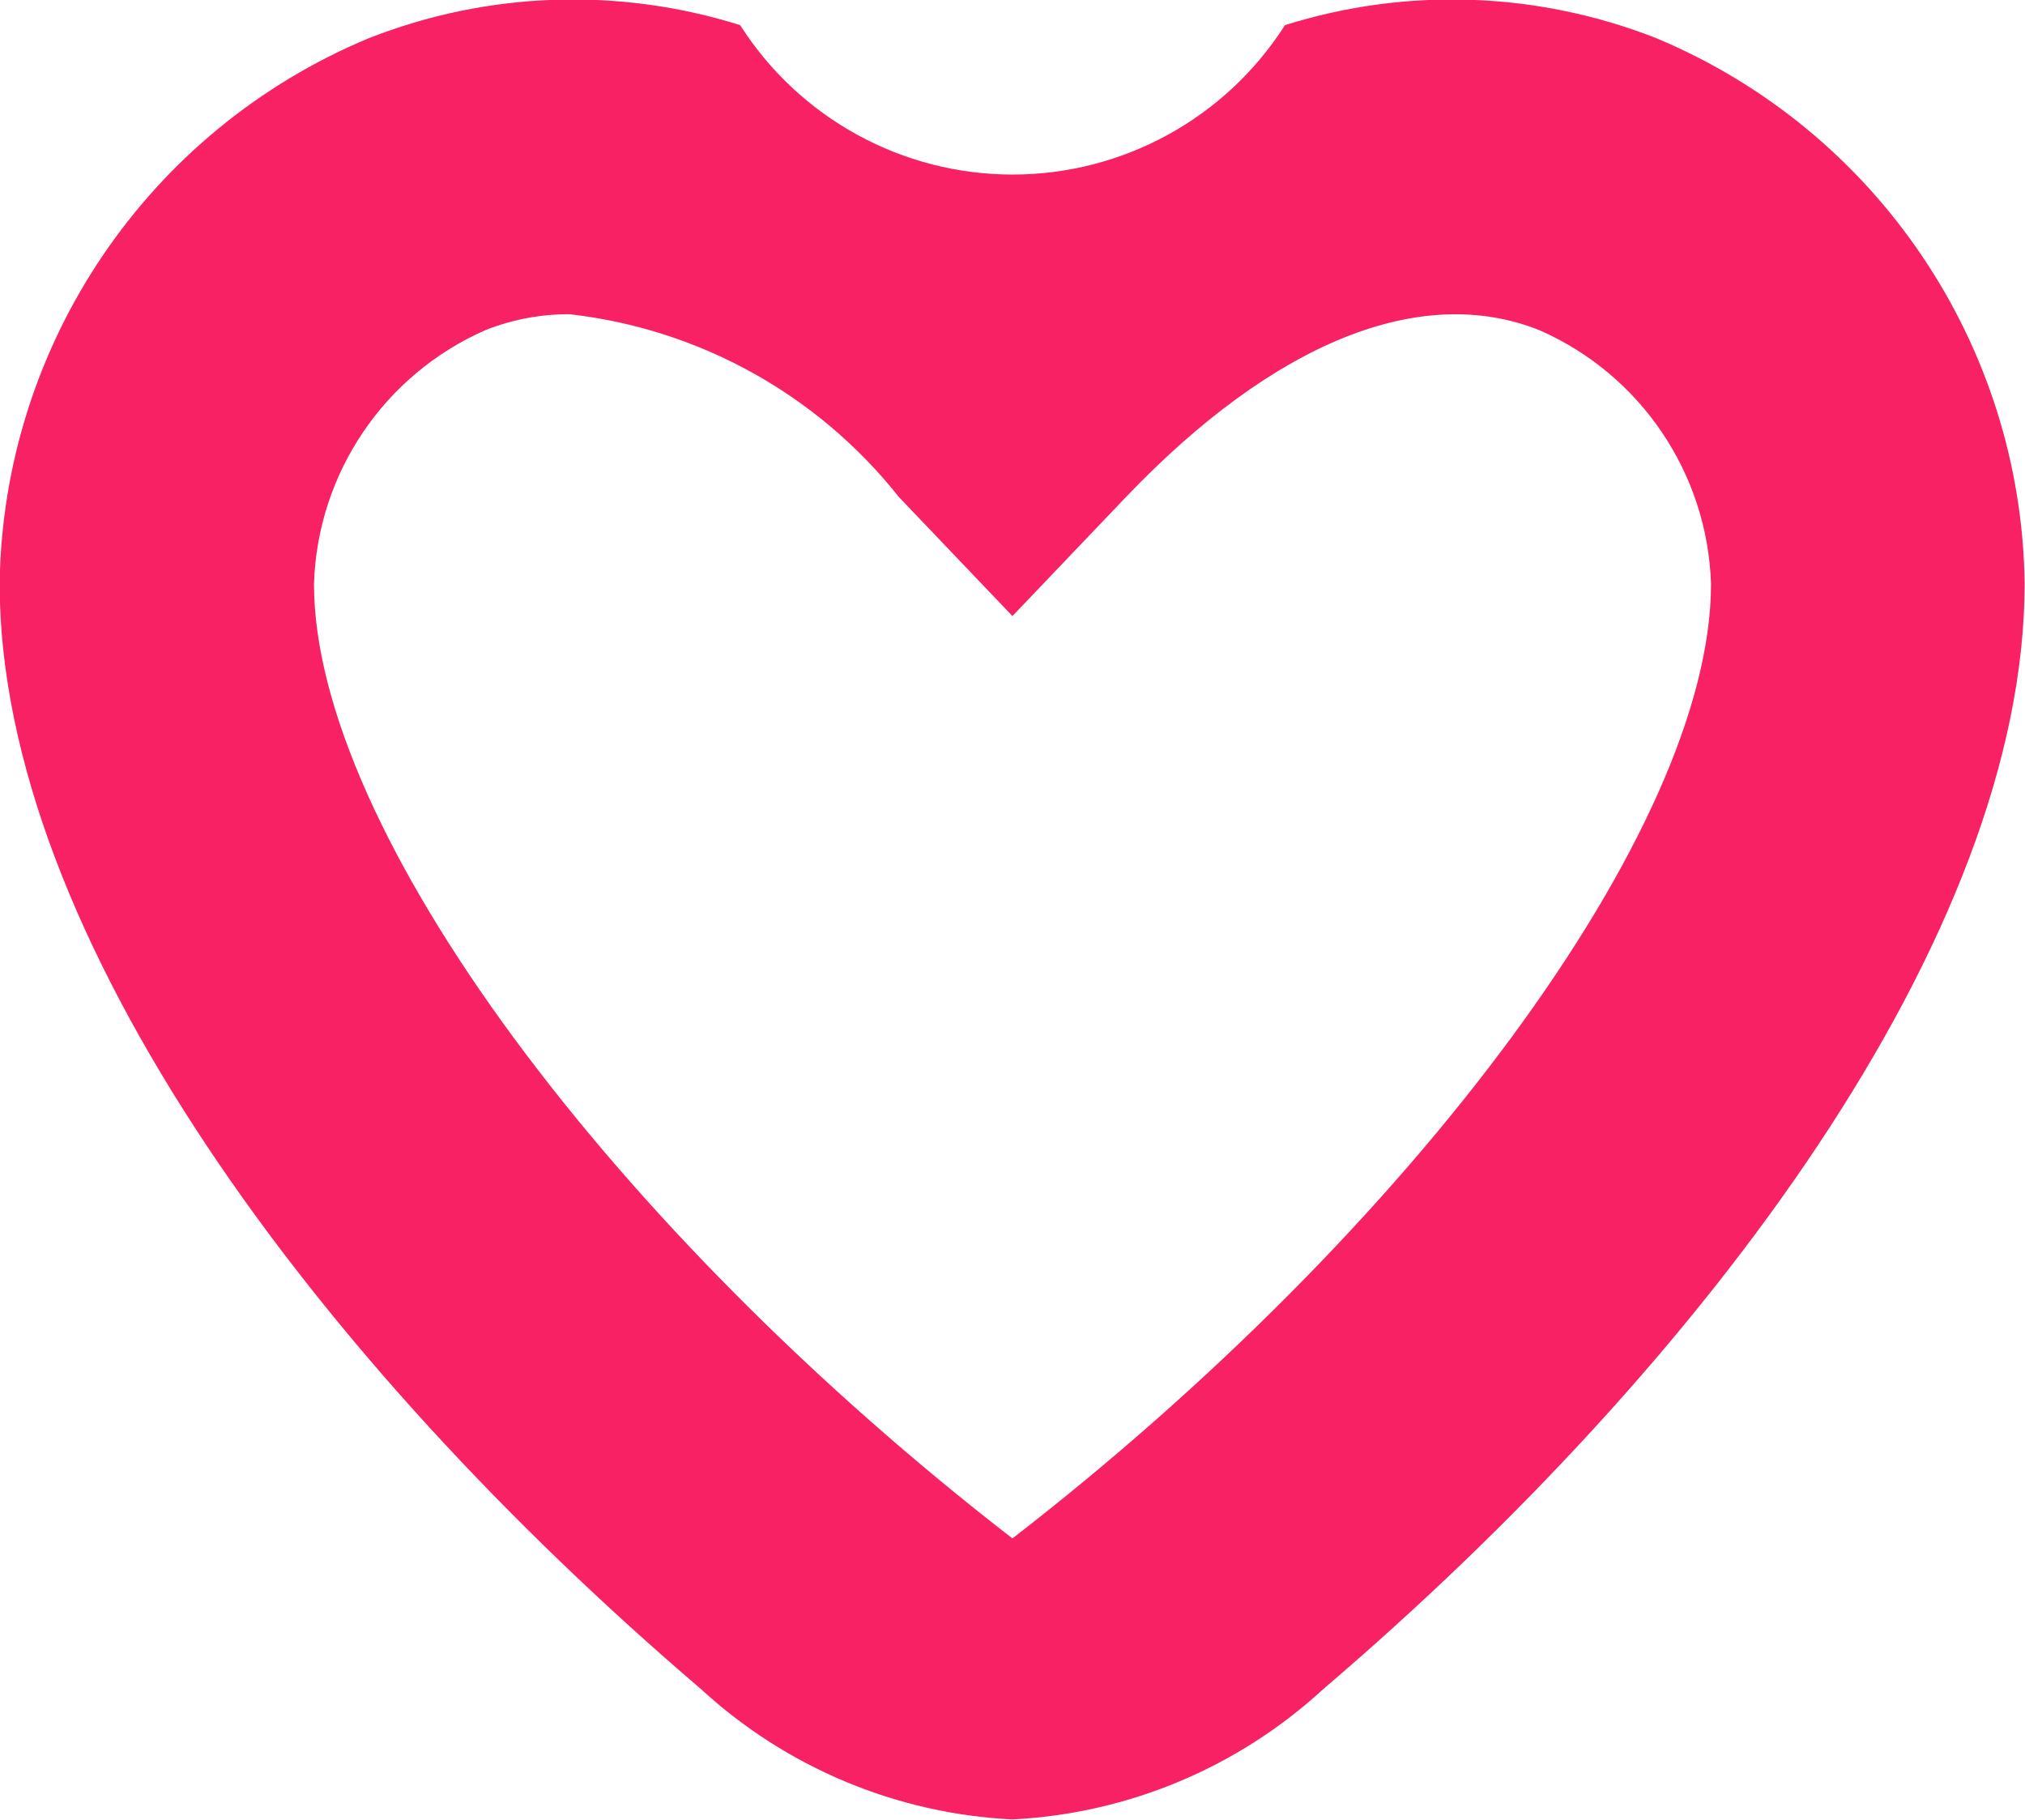
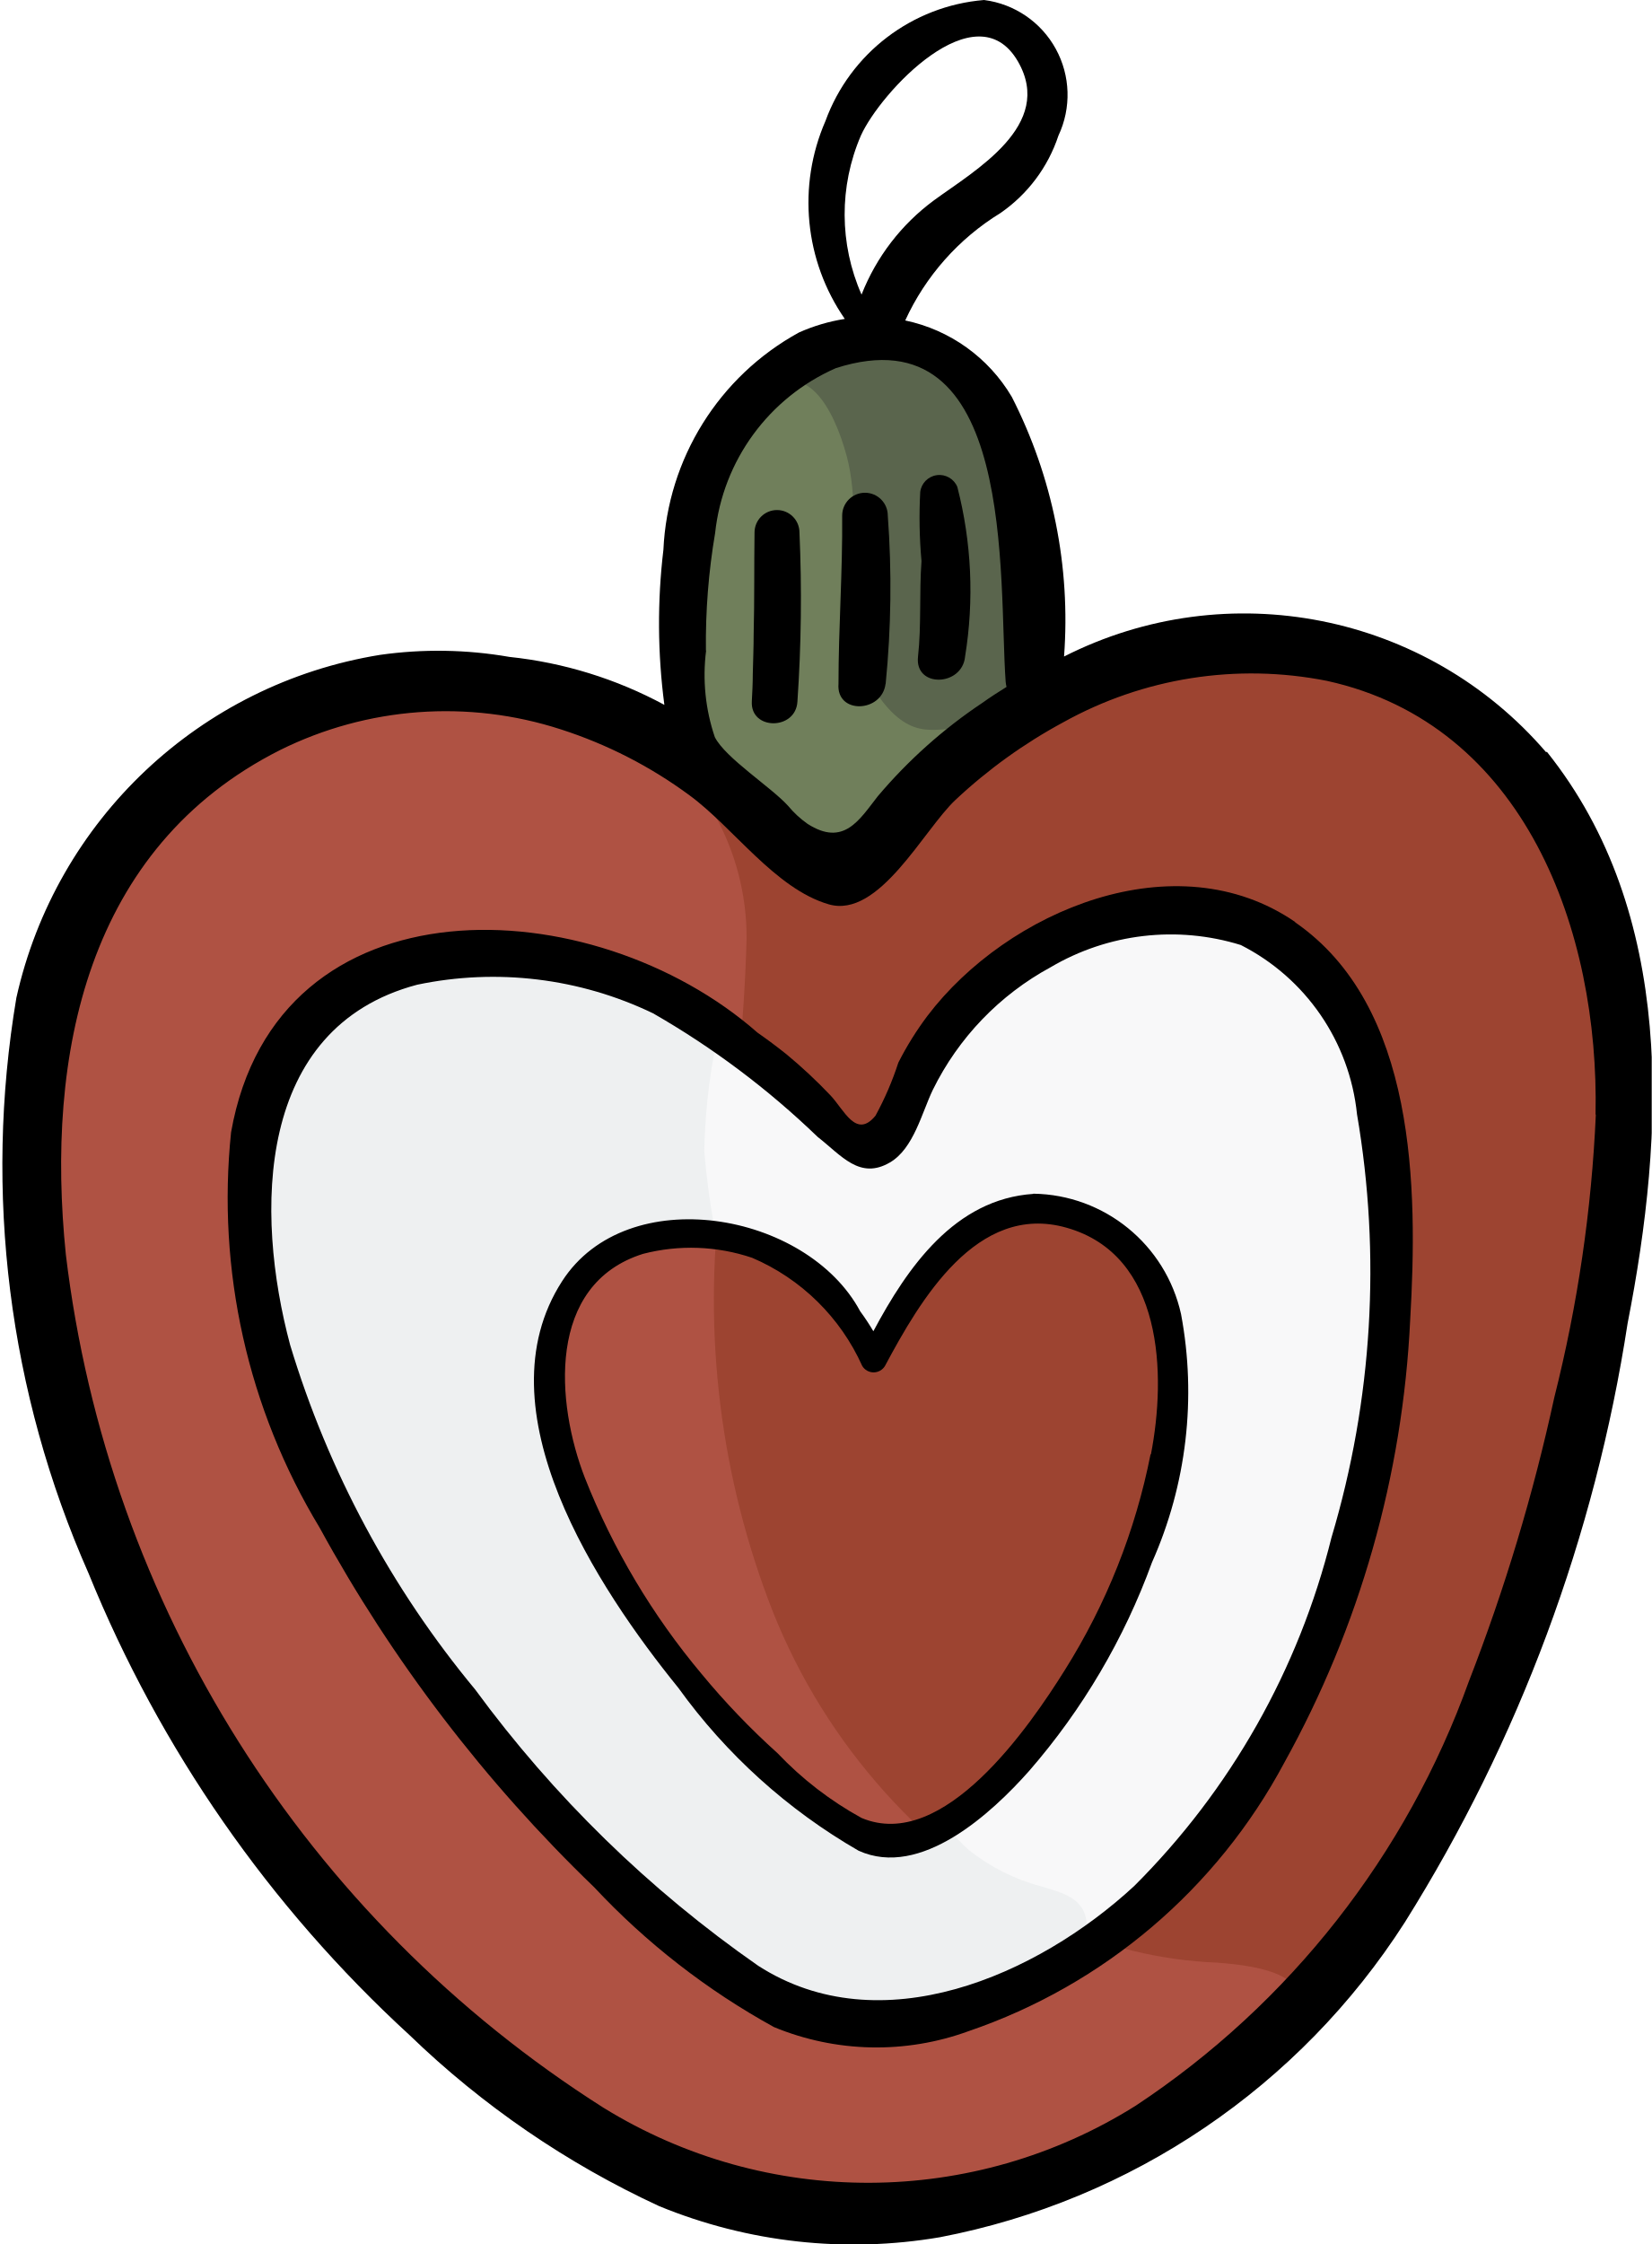
- <svg xmlns="http://www.w3.org/2000/svg" width="17.007" height="15.283" viewBox="0 0 17.007 15.283">
-   <g transform="translate(0 0)">
-     <path d="M1468.483,281.1a4.685,4.685,0,0,0-3.119-.11,2.713,2.713,0,0,1-4.576,0,4.685,4.685,0,0,0-3.119.11,5.037,5.037,0,0,0-3.1,4.578c0,2.956,2.668,6.535,5.89,9.287a4.164,4.164,0,0,0,2.614,1.095h0a4.164,4.164,0,0,0,2.613-1.095c3.222-2.751,5.89-6.33,5.89-9.287A5.037,5.037,0,0,0,1468.483,281.1Zm-5.408,12.6c-3.35-2.591-5.866-5.952-5.866-8.018a2.411,2.411,0,0,1,1.439-2.13,1.893,1.893,0,0,1,.707-.134,4.119,4.119,0,0,1,2.766,1.535l.954,1,.954-1c1.242-1.3,2.476-1.8,3.474-1.4a2.411,2.411,0,0,1,1.439,2.13C1468.943,287.746,1466.426,291.107,1463.075,293.7Z" transform="translate(-1454.572 -280.779)" fill="#f72163" />
+ <svg xmlns="http://www.w3.org/2000/svg" width="17.055" height="23.164" viewBox="0 0 17.055 23.164">
+   <defs>
+     <style>.a{fill:none;}.b{clip-path:url(#a);}.c{fill:#9d4431;}.d{fill:#af5243;}.e{fill:#f8f8f9;}.f{fill:#5a654d;}.g{fill:#eef0f1;}.h{fill:#707f5b;}</style>
+     <clipPath id="a">
+       <rect class="a" width="17.055" height="23.164" />
+     </clipPath>
+   </defs>
+   <g class="b">
+     <path class="c" d="M12.434,144.186a3.586,3.586,0,0,0-2.192.064,5.26,5.26,0,0,0-1.568.679,4.574,4.574,0,0,0-1.8,3.423,10.992,10.992,0,0,0,.563,3.933A14.02,14.02,0,0,0,8.7,155.467,4.52,4.52,0,0,0,9.8,156.859c.437.323.692.833,1.154,1.1.54.314,1.081.629,1.625.937a7.047,7.047,0,0,0,1.452.675,7.085,7.085,0,0,0,1.556.221,5.839,5.839,0,0,0,1.758-.071,4.208,4.208,0,0,0,1.929-1.182c.281-.281.513-.607.792-.888.174-.175.394-.3.562-.475a7.723,7.723,0,0,0,1.16-2.18,18.776,18.776,0,0,0,.833-2.334,6.754,6.754,0,0,0,.309-1.792,12.641,12.641,0,0,1,.218-1.55,6.209,6.209,0,0,0-.338-3.3,4.471,4.471,0,0,0-2.444-2.329,4.11,4.11,0,0,0-3.294.557,6.384,6.384,0,0,0-1.237,1.006c-.305.319-.569.739-1.061.544-.886-.352-1.43-1.277-2.336-1.613" transform="translate(-6.545 -137.041)" />
+     <path class="d" d="M17.258,165.633a6.253,6.253,0,0,1-2.889-3.217,8.809,8.809,0,0,1-.536-4.338,17.727,17.727,0,0,0,.266-2.606,2.6,2.6,0,0,0-.341-1.3,2.793,2.793,0,0,0-.82-.784,3.511,3.511,0,0,0-1.959-.7,4.628,4.628,0,0,0-2.942,1.638,4.448,4.448,0,0,0-.891,1.065,3.733,3.733,0,0,0-.356,1.248,10.2,10.2,0,0,0,.6,5.105,13.919,13.919,0,0,0,2.381,3.829,8.056,8.056,0,0,0,1.266,1.41,9.057,9.057,0,0,0,2.058,1.187,4.932,4.932,0,0,0,3.7.062,10.637,10.637,0,0,0,1.555-.73c.328-.187,1.295-.623,1.428-.988.143-.392-.549-.45-.813-.472a4.411,4.411,0,0,1-1.7-.412" transform="translate(-6.39 -145.782)" />
+     <path class="e" d="M67.959,210.409a1.929,1.929,0,0,0-1.678-.544,3.088,3.088,0,0,0-2.5,1.9.747.747,0,0,1-.465.415,2.626,2.626,0,0,0-.189-.222,5.859,5.859,0,0,0-2.1-1.276,45.484,45.484,0,0,0-1.318-.372,2.906,2.906,0,0,0-1.274.248,2.3,2.3,0,0,0-1.412,1.886,4.024,4.024,0,0,0,.3,2.369,10.976,10.976,0,0,0,.916,2.072,6.73,6.73,0,0,0,.583.732,6.006,6.006,0,0,1,.653.668,7.573,7.573,0,0,0,1.007,1.281,6.94,6.94,0,0,0,1.445,1.109,2.792,2.792,0,0,0,1.51.462,5.048,5.048,0,0,0,4.125-3,9.109,9.109,0,0,0,.668-1.942,18.4,18.4,0,0,0,.468-3.606,3.164,3.164,0,0,0-.734-2.179m-1.523,4.876a8.832,8.832,0,0,1-.8,2.057,4.577,4.577,0,0,1-1.263,1.636,1.218,1.218,0,0,1-1.426.262c-.212-.146-.311-.366-.5-.536-.243-.221-.511-.408-.742-.644a4.926,4.926,0,0,1-.7-1.061,9.117,9.117,0,0,1-.842-1.553,1.737,1.737,0,0,1,.907-2.4,1.782,1.782,0,0,1,1.127.148,2.068,2.068,0,0,1,.533.264l.015.025c.136.212.3.4.437.615.116.172.161.2.314.033.2-.217.329-.526.506-.762a1.311,1.311,0,0,1,1.164-.549,1.649,1.649,0,0,1,.6.185,1.551,1.551,0,0,1,.68.936,2.7,2.7,0,0,1-.02,1.34" transform="translate(-54.373 -200.365)" />
+     <path class="f" d="M155.959,80.894a9.945,9.945,0,0,1,.1-1.91,3.225,3.225,0,0,1,.925-2.01,1.474,1.474,0,0,1,1.367-.229,2.145,2.145,0,0,1,.832.913,4.784,4.784,0,0,1,.4,1.97,3.493,3.493,0,0,1-.074.8c-.042.164-.046.161-.192.245a5.286,5.286,0,0,0-.84.587c-.268.233-.538.749-.91.847-.249.066-.525-.126-.73-.249a2.963,2.963,0,0,1-.885-.966" transform="translate(-148.901 -73.186)" />
+     <path class="g" d="M63.444,219.58a6.3,6.3,0,0,0-.182,1.378,7.666,7.666,0,0,0,.11.818,1.672,1.672,0,0,0-1.643,1.184,3.222,3.222,0,0,0,.687,2.569,7.246,7.246,0,0,0,1.627,1.979,2.955,2.955,0,0,0,.739.481,1.077,1.077,0,0,0,.486.058c.14-.013.32-.114.459-.083.1.022.184.145.268.214a2.045,2.045,0,0,0,.743.374c.217.065.464.118.473.4.017.493-1.061.786-1.427.894a1.474,1.474,0,0,1-.953.095,7.46,7.46,0,0,1-1.015-.341,7.371,7.371,0,0,1-1.782-1.364,8.347,8.347,0,0,1-1.57-2.105c-.718-1.31-1.635-2.425-1.786-3.961a3.016,3.016,0,0,1,.489-2.367,2.953,2.953,0,0,1,1.307-.68,2.717,2.717,0,0,1,1.592-.026c.221.075.423.171.65.231s.606.11.728.253" transform="translate(-55.99 -209.08)" />
+     <path class="h" d="M157.7,90.533c-.331-.1-.567.132-.9-.2-.655-.666-.241-1.816-.462-2.638-.127-.472-.428-1.079-.9-.6a2.861,2.861,0,0,0-.635,1.526c-.162.831-.463,1.867.17,2.554.236.256.756.7,1.11.7.684-.006,1.042-.855,1.616-1.343" transform="translate(-147.595 -82.986)" />
+     <path d="M15.964,7.764a4.111,4.111,0,0,0-4.977-.987,5.062,5.062,0,0,0-.54-2.681,1.679,1.679,0,0,0-1.1-.788A2.544,2.544,0,0,1,10.329,2.2a1.568,1.568,0,0,0,.6-.8A.987.987,0,0,0,10.161,0,1.911,1.911,0,0,0,8.523,1.25a2.108,2.108,0,0,0,.2,2.042,1.873,1.873,0,0,0-.473.14,2.7,2.7,0,0,0-1.4,2.244,6.414,6.414,0,0,0,.01,1.6,4.311,4.311,0,0,0-1.6-.495h0A4.282,4.282,0,0,0,3.924,6.76,4.6,4.6,0,0,0,.169,10.3a10.412,10.412,0,0,0,.745,5.94,13.226,13.226,0,0,0,3.314,4.767,9.366,9.366,0,0,0,2.578,1.766,5.289,5.289,0,0,0,2.9.321,7.342,7.342,0,0,0,4.8-3.251,16.294,16.294,0,0,0,2.3-6.182c.387-1.974.5-4.232-.833-5.9M8.889,1.4c.2-.445,1.189-1.51,1.621-.767.383.66-.444,1.126-.865,1.434a2.216,2.216,0,0,0-.749.974A2.053,2.053,0,0,1,8.889,1.4m-1.6,5.314a6.751,6.751,0,0,1,.095-1.211A2.105,2.105,0,0,1,8.631,3.8c1.873-.6,1.677,2.186,1.753,3.236a.37.37,0,0,0,.009.055c-.084.052-.168.106-.249.164a5.172,5.172,0,0,0-1.08.964c-.191.244-.352.525-.726.285a1.028,1.028,0,0,1-.2-.185c-.174-.193-.648-.494-.757-.71a1.994,1.994,0,0,1-.09-.893m9.187,4.788a14.575,14.575,0,0,1-.429,2.922,19.508,19.508,0,0,1-.882,2.93,8.83,8.83,0,0,1-3.438,4.379,5.2,5.2,0,0,1-5.5.021A12.138,12.138,0,0,1,.68,12.951c-.211-2.057.213-4.2,2.211-5.208a3.851,3.851,0,0,1,2.9-.214A4.619,4.619,0,0,1,7.12,8.21c.451.33.884.964,1.437,1.125.52.151.981-.771,1.309-1.078a5.318,5.318,0,0,1,1.111-.8A4,4,0,0,1,13.7,7.028c2.051.449,2.815,2.59,2.775,4.478" transform="translate(0 0)" />
+     <path d="M172.049,118.527a15.545,15.545,0,0,0,.021-1.744.232.232,0,0,0-.464,0c-.005.35,0,.7-.009,1.049,0,.137-.006.275-.009.412,0,.094-.005.189-.01.283-.016.3.455.3.471,0" transform="translate(-163.815 -111.286)" />
+     <path d="M191.842,114.582a10.065,10.065,0,0,0,.022-1.737.235.235,0,0,0-.471,0c.005.58-.038,1.158-.038,1.737-.025.317.448.3.486,0" transform="translate(-182.697 -107.523)" />
+     <path d="M209.96,109.926a4.267,4.267,0,0,0-.08-1.752.2.2,0,0,0-.383.052,4.979,4.979,0,0,0,.013.714c-.024.328,0,.663-.036.987s.455.308.486,0" transform="translate(-199.995 -103.148)" />
+     <path d="M62.43,202.558c-1.235-.85-2.975-.119-3.8.968a3.266,3.266,0,0,0-.3.482,3.2,3.2,0,0,1-.236.548c-.2.244-.324-.062-.466-.211a5.147,5.147,0,0,0-.453-.423c-.1-.08-.2-.154-.3-.224-1.7-1.493-4.965-1.629-5.435,1.029a6.569,6.569,0,0,0,.914,4.081,15.408,15.408,0,0,0,2.835,3.712,7.472,7.472,0,0,0,1.857,1.444,2.772,2.772,0,0,0,2.009.042,5.83,5.83,0,0,0,3.26-2.771,10.44,10.44,0,0,0,1.3-4.569c.079-1.359.066-3.243-1.19-4.108m.378,6.35a7.7,7.7,0,0,1-2.038,3.6c-1,.925-2.62,1.635-3.882.823a12.434,12.434,0,0,1-2.922-2.851,10.18,10.18,0,0,1-1.911-3.557c-.366-1.366-.36-3.276,1.311-3.719a3.812,3.812,0,0,1,2.436.295,8.642,8.642,0,0,1,1.7,1.276c.244.19.434.447.747.263.244-.143.328-.512.442-.749a2.892,2.892,0,0,1,1.217-1.266,2.443,2.443,0,0,1,1.963-.229,2.212,2.212,0,0,1,1.2,1.747,9.6,9.6,0,0,1-.262,4.364" transform="translate(-49.054 -193.039)" />
+     <path d="M127.021,272.34c-.812.054-1.3.756-1.653,1.418q-.063-.107-.136-.206c-.552-1.03-2.406-1.351-3.077-.312-.858,1.327.368,3.174,1.2,4.2a5.961,5.961,0,0,0,1.86,1.68c.641.291,1.374-.386,1.763-.825a6.855,6.855,0,0,0,1.267-2.151,4.335,4.335,0,0,0,.3-2.563,1.586,1.586,0,0,0-1.526-1.243m1.211,2.691a6.577,6.577,0,0,1-.884,2.225c-.363.58-1.254,1.885-2.1,1.528a3.549,3.549,0,0,1-.867-.668,7.645,7.645,0,0,1-.784-.818,7.349,7.349,0,0,1-1.205-2.023c-.3-.77-.4-2,.6-2.314a1.976,1.976,0,0,1,1.127.041,2.189,2.189,0,0,1,1.136,1.116.137.137,0,0,0,.235,0c.36-.673.948-1.69,1.874-1.427,1,.282,1.032,1.515.872,2.34" transform="translate(-116.35 -260.016)" />
  </g>
</svg>
